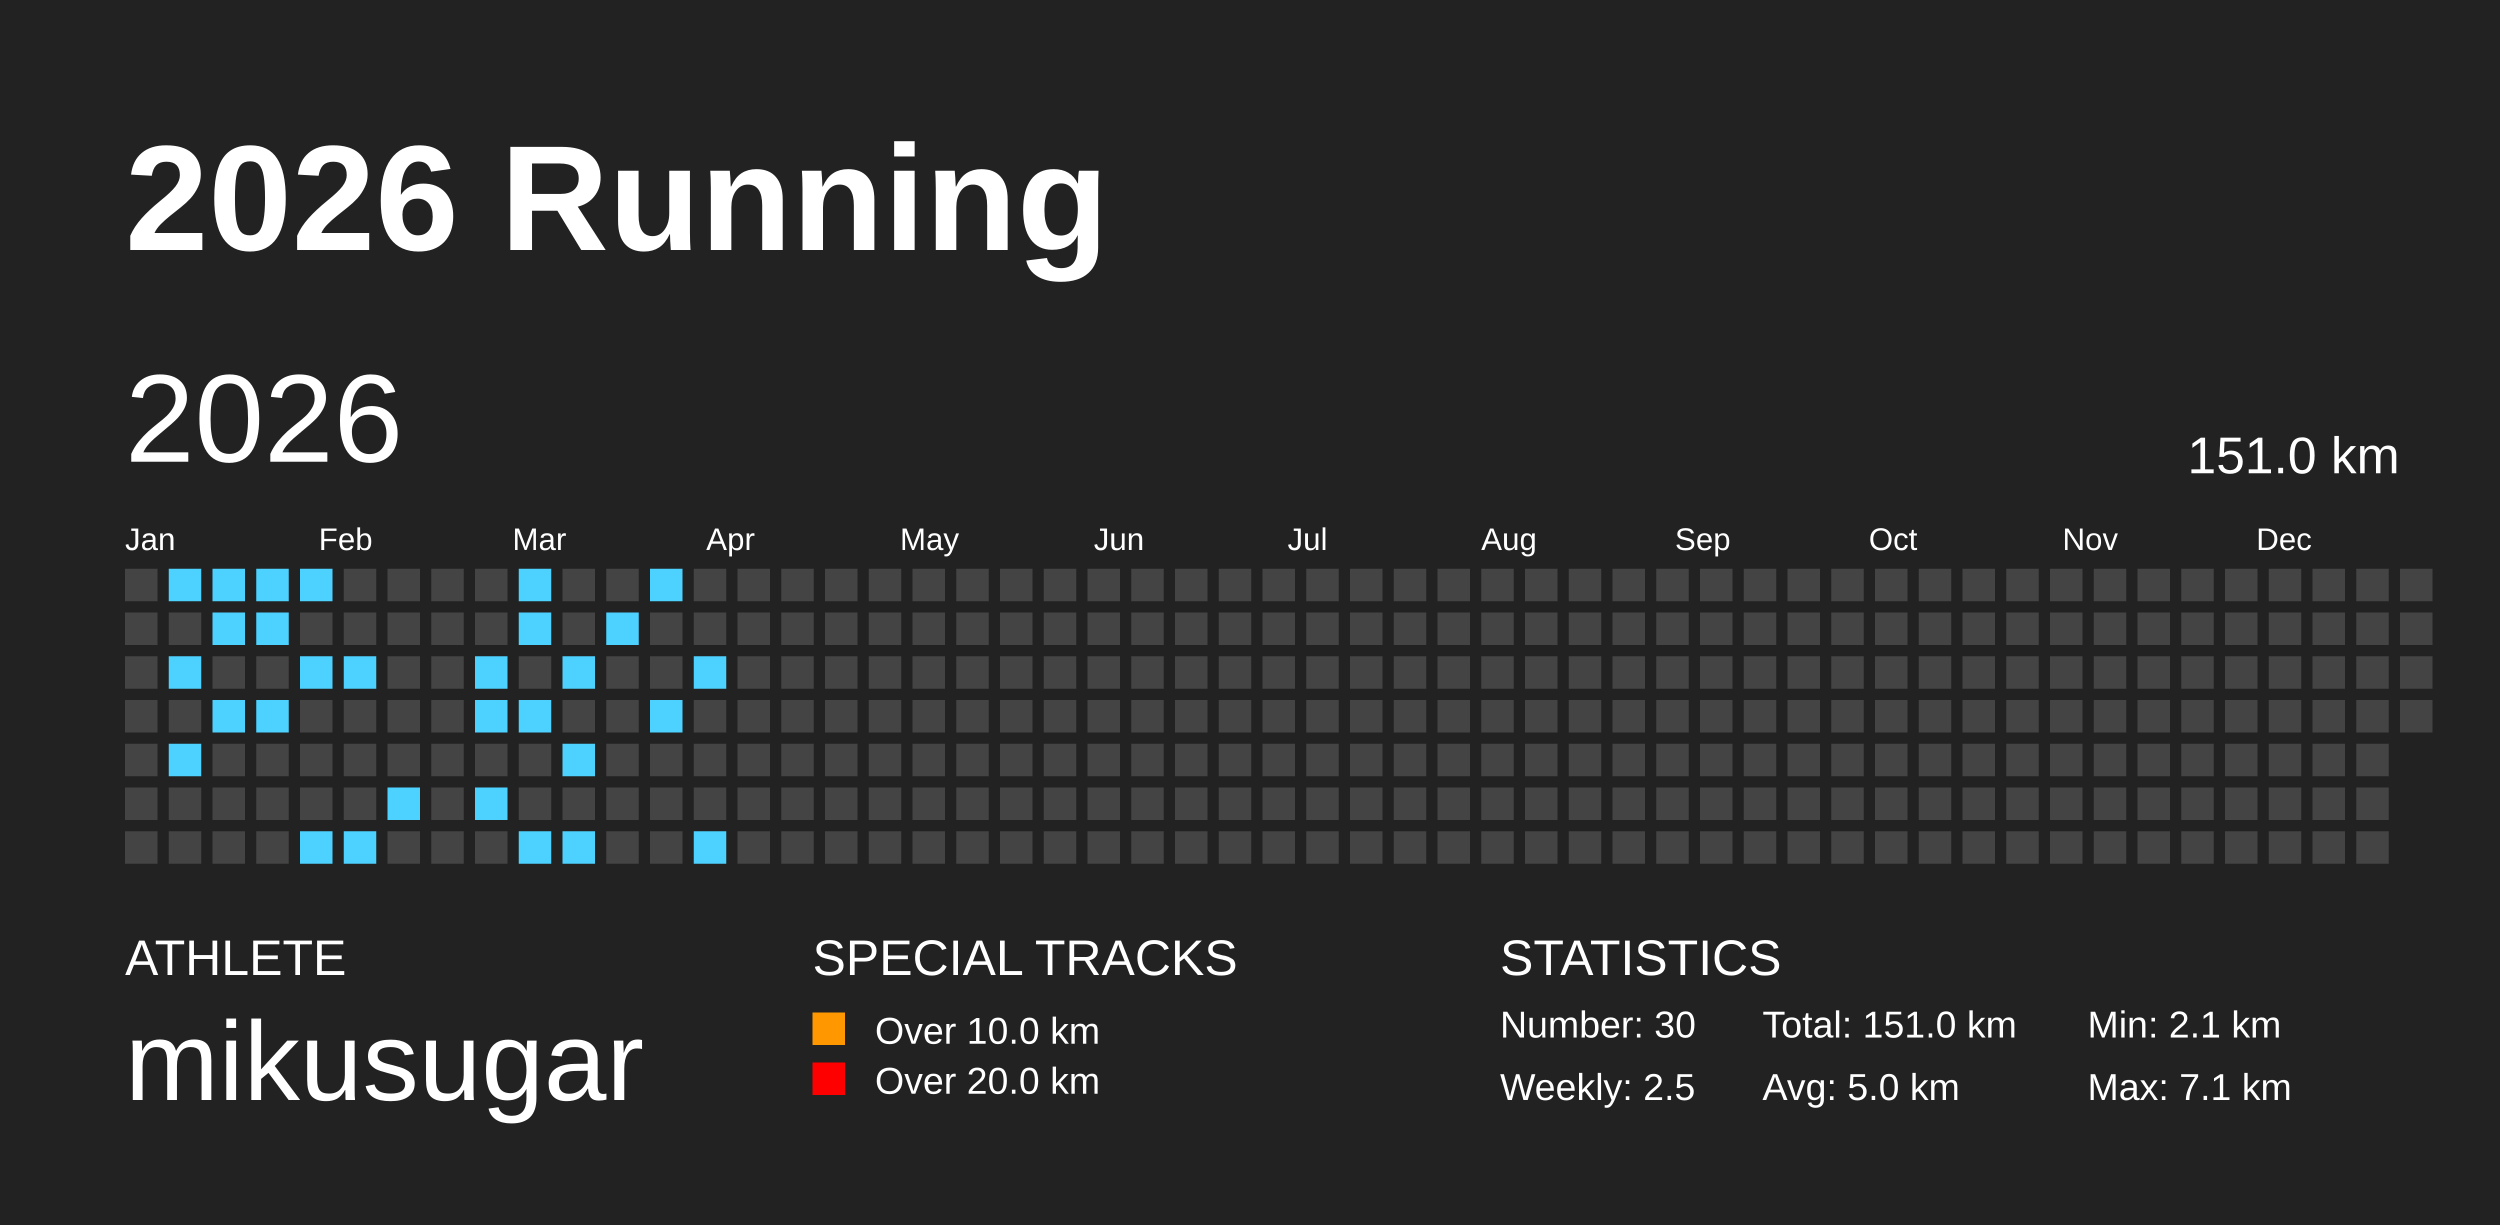
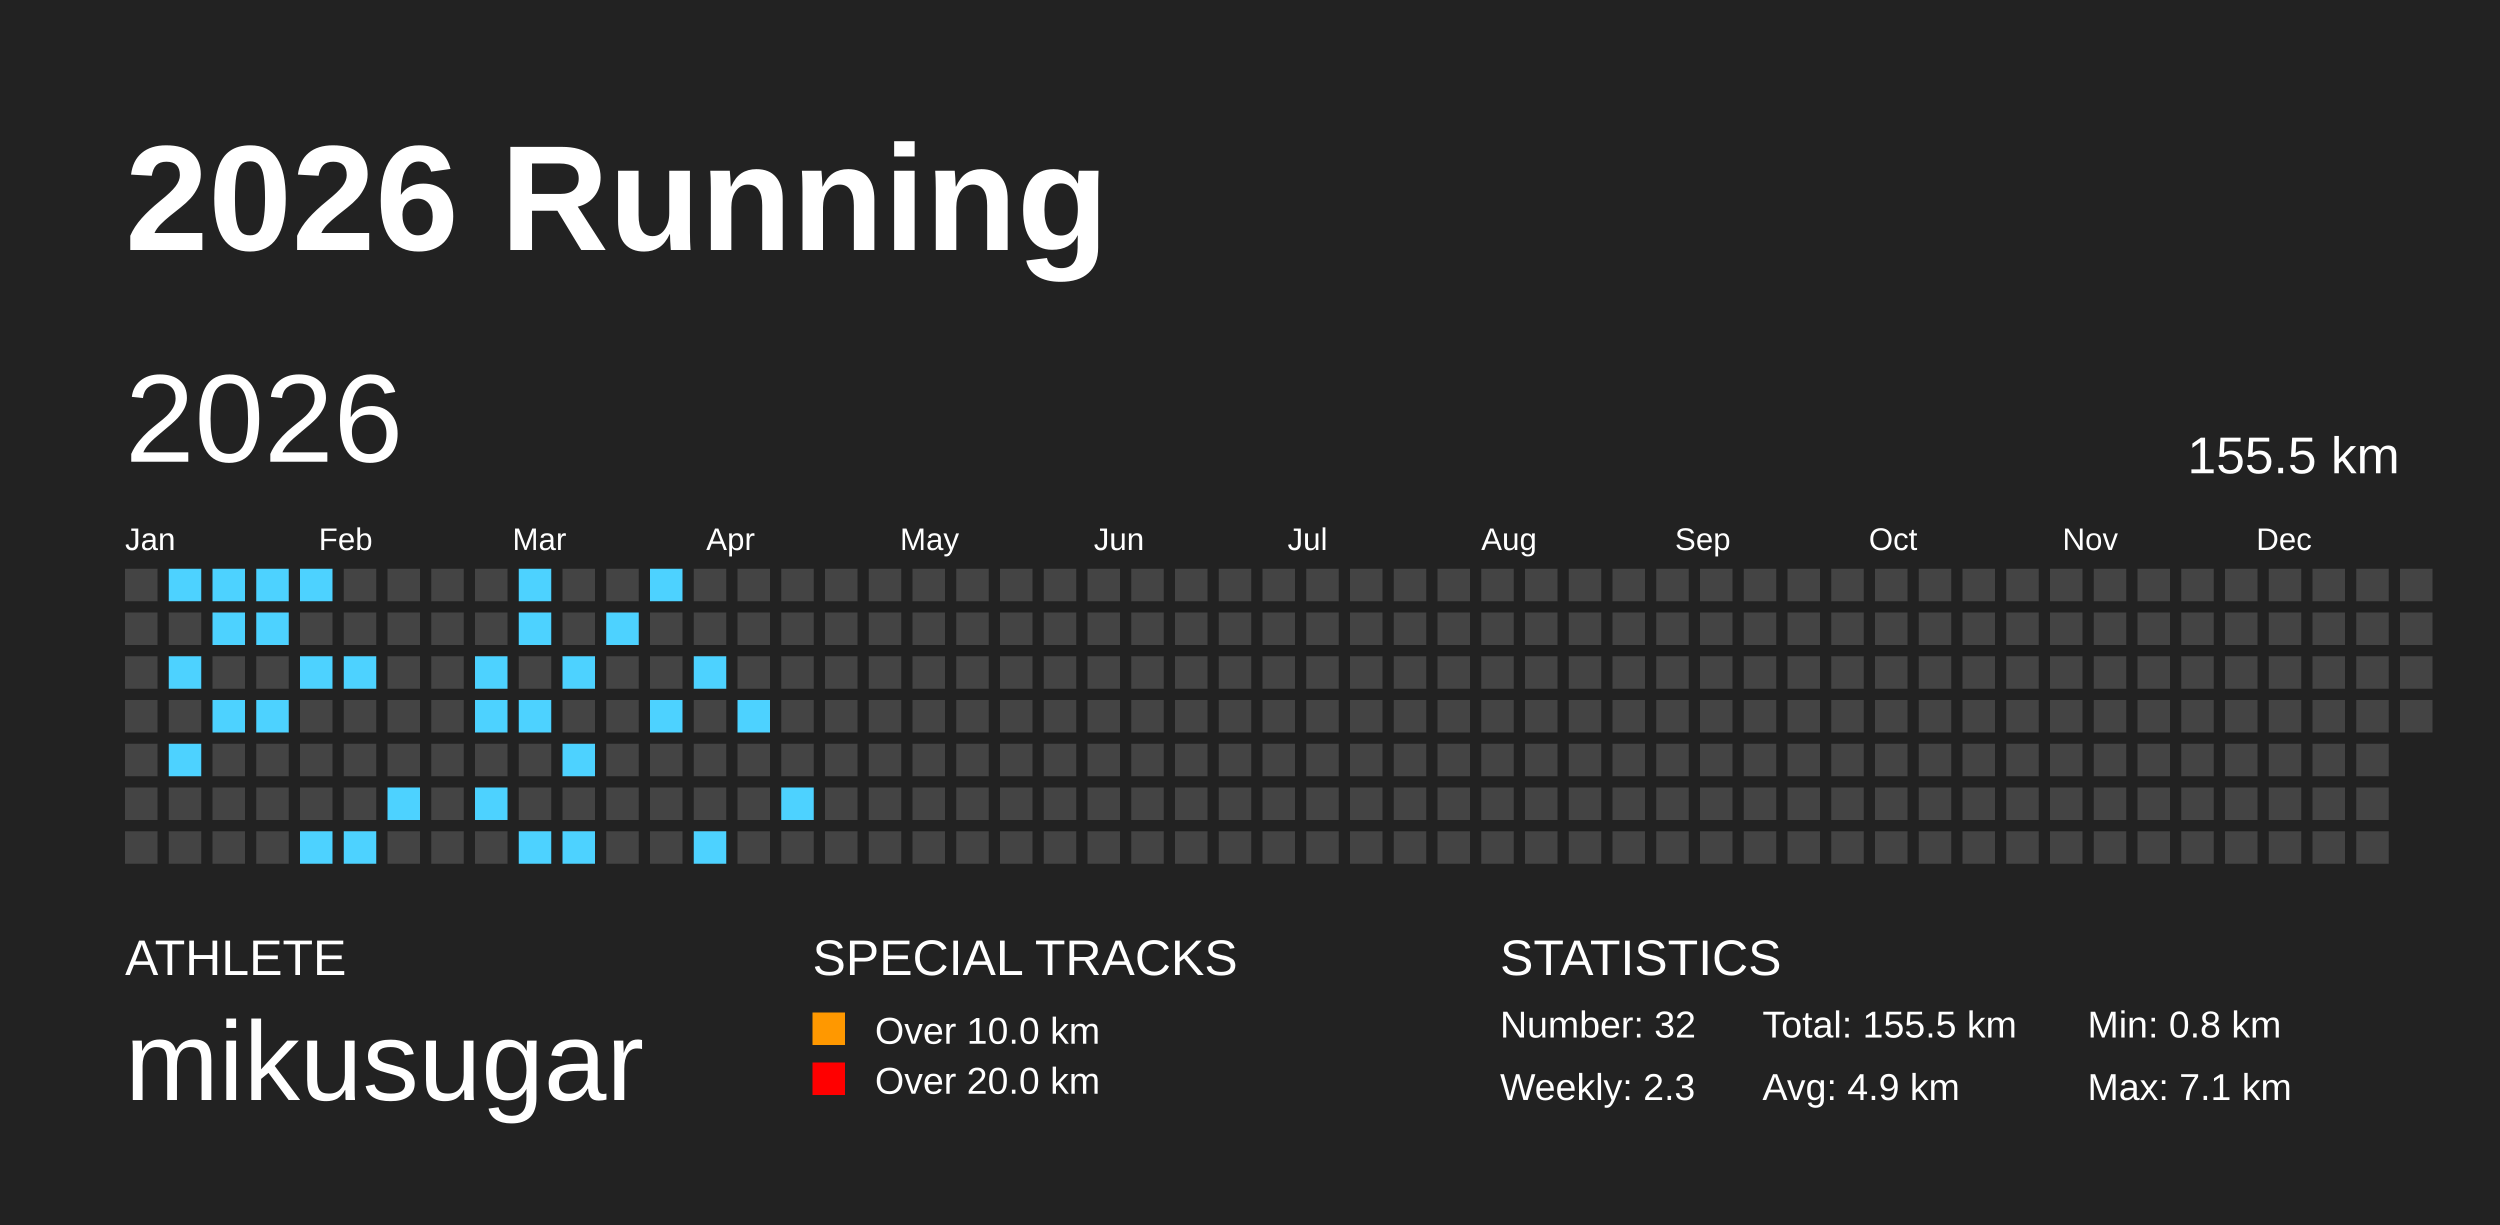
<svg xmlns="http://www.w3.org/2000/svg" baseProfile="full" height="98mm" version="1.1" viewBox="0,0,200,98" width="200mm">
  <defs />
  <rect fill="#222222" height="98" width="200" x="0" y="0" />
  <text fill="#FFFFFF" style="font-size:12px; font-family:Arial; font-weight:bold;" x="10" y="20">2026 Running</text>
  <text fill="#FFFFFF" style="font-size:4px; font-family:Arial" x="10" y="78">ATHLETE</text>
  <text fill="#FFFFFF" style="font-size:9px; font-family:Arial" x="10" y="88">mikusugar</text>
  <text fill="#FFFFFF" style="font-size:4px; font-family:Arial" x="65" y="78">SPECIAL TRACKS</text>
  <rect fill="#ff9800" height="2.6" width="2.6" x="65" y="81" />
  <text fill="#FFFFFF" style="font-size:3px; font-family:Arial" x="70" y="83.5">Over 10.0 km</text>
  <rect fill="red" height="2.6" width="2.6" x="65" y="85" />
  <text fill="#FFFFFF" style="font-size:3px; font-family:Arial" x="70" y="87.5">Over 20.0 km</text>
  <text fill="#FFFFFF" style="font-size:4px; font-family:Arial" x="120" y="78">STATISTICS</text>
-   <text fill="#FFFFFF" style="font-size:3px; font-family:Arial" x="120" y="83">Number: 30</text>
-   <text fill="#FFFFFF" style="font-size:3px; font-family:Arial" x="120" y="88">Weekly: 2.5</text>
-   <text fill="#FFFFFF" style="font-size:3px; font-family:Arial" x="141" y="83">Total: 151.0 km</text>
-   <text fill="#FFFFFF" style="font-size:3px; font-family:Arial" x="141" y="88">Avg: 5.0 km</text>
-   <text fill="#FFFFFF" style="font-size:3px; font-family:Arial" x="167" y="83">Min: 2.1 km</text>
+   <text fill="#FFFFFF" style="font-size:3px; font-family:Arial" x="120" y="83">Number: 32</text>
+   <text fill="#FFFFFF" style="font-size:3px; font-family:Arial" x="120" y="88">Weekly: 2.3</text>
+   <text fill="#FFFFFF" style="font-size:3px; font-family:Arial" x="141" y="83">Total: 155.5 km</text>
+   <text fill="#FFFFFF" style="font-size:3px; font-family:Arial" x="141" y="88">Avg: 4.9 km</text>
+   <text fill="#FFFFFF" style="font-size:3px; font-family:Arial" x="167" y="83">Min: 0.8 km</text>
  <text fill="#FFFFFF" style="font-size:3px; font-family:Arial" x="167" y="88">Max: 7.1 km</text>
  <text dominant-baseline="hanging" fill="#FFFFFF" style="font-size:10.0px; font-family:Arial;" x="10" y="30">2026</text>
-   <text dominant-baseline="hanging" fill="#FFFFFF" style="font-size:4.125px; font-family:Arial;" x="175" y="35">151.0 km</text>
+   <text dominant-baseline="hanging" fill="#FFFFFF" style="font-size:4.125px; font-family:Arial;" x="175" y="35">155.5 km</text>
  <text fill="#FFFFFF" style="font-size:2.5px; font-family:Arial" x="10.0" y="44">Jan</text>
  <text fill="#FFFFFF" style="font-size:2.5px; font-family:Arial" x="25.5" y="44">Feb</text>
  <text fill="#FFFFFF" style="font-size:2.5px; font-family:Arial" x="41.0" y="44">Mar</text>
  <text fill="#FFFFFF" style="font-size:2.5px; font-family:Arial" x="56.5" y="44">Apr</text>
  <text fill="#FFFFFF" style="font-size:2.5px; font-family:Arial" x="72.0" y="44">May</text>
  <text fill="#FFFFFF" style="font-size:2.5px; font-family:Arial" x="87.5" y="44">Jun</text>
  <text fill="#FFFFFF" style="font-size:2.5px; font-family:Arial" x="103.0" y="44">Jul</text>
  <text fill="#FFFFFF" style="font-size:2.5px; font-family:Arial" x="118.5" y="44">Aug</text>
  <text fill="#FFFFFF" style="font-size:2.5px; font-family:Arial" x="134.0" y="44">Sep</text>
  <text fill="#FFFFFF" style="font-size:2.5px; font-family:Arial" x="149.5" y="44">Oct</text>
  <text fill="#FFFFFF" style="font-size:2.5px; font-family:Arial" x="165.0" y="44">Nov</text>
  <text fill="#FFFFFF" style="font-size:2.5px; font-family:Arial" x="180.5" y="44">Dec</text>
  <rect fill="#444444" height="2.6" width="2.6" x="10.0" y="45.5" />
  <rect fill="#444444" height="2.6" width="2.6" x="10.0" y="49.0" />
  <rect fill="#444444" height="2.6" width="2.6" x="10.0" y="52.5" />
  <rect fill="#444444" height="2.6" width="2.6" x="10.0" y="56.0" />
  <rect fill="#444444" height="2.6" width="2.6" x="10.0" y="59.5" />
  <rect fill="#444444" height="2.6" width="2.6" x="10.0" y="63.0" />
  <rect fill="#444444" height="2.6" width="2.6" x="10.0" y="66.5" />
  <rect fill="#4DD2FF" height="2.6" width="2.6" x="13.5" y="45.5" />
  <rect fill="#444444" height="2.6" width="2.6" x="13.5" y="49.0" />
  <rect fill="#4DD2FF" height="2.6" width="2.6" x="13.5" y="52.5" />
  <rect fill="#444444" height="2.6" width="2.6" x="13.5" y="56.0" />
  <rect fill="#4DD2FF" height="2.6" width="2.6" x="13.5" y="59.5" />
  <rect fill="#444444" height="2.6" width="2.6" x="13.5" y="63.0" />
  <rect fill="#444444" height="2.6" width="2.6" x="13.5" y="66.5" />
  <rect fill="#4DD2FF" height="2.6" width="2.6" x="17.0" y="45.5" />
  <rect fill="#4DD2FF" height="2.6" width="2.6" x="17.0" y="49.0" />
  <rect fill="#444444" height="2.6" width="2.6" x="17.0" y="52.5" />
  <rect fill="#4DD2FF" height="2.6" width="2.6" x="17.0" y="56.0" />
  <rect fill="#444444" height="2.6" width="2.6" x="17.0" y="59.5" />
  <rect fill="#444444" height="2.6" width="2.6" x="17.0" y="63.0" />
  <rect fill="#444444" height="2.6" width="2.6" x="17.0" y="66.5" />
  <rect fill="#4DD2FF" height="2.6" width="2.6" x="20.5" y="45.5" />
  <rect fill="#4DD2FF" height="2.6" width="2.6" x="20.5" y="49.0" />
  <rect fill="#444444" height="2.6" width="2.6" x="20.5" y="52.5" />
  <rect fill="#4DD2FF" height="2.6" width="2.6" x="20.5" y="56.0" />
  <rect fill="#444444" height="2.6" width="2.6" x="20.5" y="59.5" />
  <rect fill="#444444" height="2.6" width="2.6" x="20.5" y="63.0" />
  <rect fill="#444444" height="2.6" width="2.6" x="20.5" y="66.5" />
  <rect fill="#4DD2FF" height="2.6" width="2.6" x="24.0" y="45.5" />
  <rect fill="#444444" height="2.6" width="2.6" x="24.0" y="49.0" />
  <rect fill="#4DD2FF" height="2.6" width="2.6" x="24.0" y="52.5" />
  <rect fill="#444444" height="2.6" width="2.6" x="24.0" y="56.0" />
  <rect fill="#444444" height="2.6" width="2.6" x="24.0" y="59.5" />
  <rect fill="#444444" height="2.6" width="2.6" x="24.0" y="63.0" />
  <rect fill="#4DD2FF" height="2.6" width="2.6" x="24.0" y="66.5" />
  <rect fill="#444444" height="2.6" width="2.6" x="27.5" y="45.5" />
  <rect fill="#444444" height="2.6" width="2.6" x="27.5" y="49.0" />
  <rect fill="#4DD2FF" height="2.6" width="2.6" x="27.5" y="52.5" />
  <rect fill="#444444" height="2.6" width="2.6" x="27.5" y="56.0" />
  <rect fill="#444444" height="2.6" width="2.6" x="27.5" y="59.5" />
  <rect fill="#444444" height="2.6" width="2.6" x="27.5" y="63.0" />
  <rect fill="#4DD2FF" height="2.6" width="2.6" x="27.5" y="66.5" />
  <rect fill="#444444" height="2.6" width="2.6" x="31.0" y="45.5" />
  <rect fill="#444444" height="2.6" width="2.6" x="31.0" y="49.0" />
  <rect fill="#444444" height="2.6" width="2.6" x="31.0" y="52.5" />
  <rect fill="#444444" height="2.6" width="2.6" x="31.0" y="56.0" />
  <rect fill="#444444" height="2.6" width="2.6" x="31.0" y="59.5" />
  <rect fill="#4DD2FF" height="2.6" width="2.6" x="31.0" y="63.0" />
  <rect fill="#444444" height="2.6" width="2.6" x="31.0" y="66.5" />
  <rect fill="#444444" height="2.6" width="2.6" x="34.5" y="45.5" />
  <rect fill="#444444" height="2.6" width="2.6" x="34.5" y="49.0" />
  <rect fill="#444444" height="2.6" width="2.6" x="34.5" y="52.5" />
  <rect fill="#444444" height="2.6" width="2.6" x="34.5" y="56.0" />
  <rect fill="#444444" height="2.6" width="2.6" x="34.5" y="59.5" />
  <rect fill="#444444" height="2.6" width="2.6" x="34.5" y="63.0" />
  <rect fill="#444444" height="2.6" width="2.6" x="34.5" y="66.5" />
  <rect fill="#444444" height="2.6" width="2.6" x="38.0" y="45.5" />
  <rect fill="#444444" height="2.6" width="2.6" x="38.0" y="49.0" />
  <rect fill="#4DD2FF" height="2.6" width="2.6" x="38.0" y="52.5" />
  <rect fill="#4DD2FF" height="2.6" width="2.6" x="38.0" y="56.0" />
  <rect fill="#444444" height="2.6" width="2.6" x="38.0" y="59.5" />
  <rect fill="#4DD2FF" height="2.6" width="2.6" x="38.0" y="63.0" />
  <rect fill="#444444" height="2.6" width="2.6" x="38.0" y="66.5" />
  <rect fill="#4DD2FF" height="2.6" width="2.6" x="41.5" y="45.5" />
  <rect fill="#4DD2FF" height="2.6" width="2.6" x="41.5" y="49.0" />
  <rect fill="#444444" height="2.6" width="2.6" x="41.5" y="52.5" />
  <rect fill="#4DD2FF" height="2.6" width="2.6" x="41.5" y="56.0" />
  <rect fill="#444444" height="2.6" width="2.6" x="41.5" y="59.5" />
  <rect fill="#444444" height="2.6" width="2.6" x="41.5" y="63.0" />
  <rect fill="#4DD2FF" height="2.6" width="2.6" x="41.5" y="66.5" />
  <rect fill="#444444" height="2.6" width="2.6" x="45.0" y="45.5" />
  <rect fill="#444444" height="2.6" width="2.6" x="45.0" y="49.0" />
  <rect fill="#4DD2FF" height="2.6" width="2.6" x="45.0" y="52.5" />
  <rect fill="#444444" height="2.6" width="2.6" x="45.0" y="56.0" />
  <rect fill="#4DD2FF" height="2.6" width="2.6" x="45.0" y="59.5" />
  <rect fill="#444444" height="2.6" width="2.6" x="45.0" y="63.0" />
  <rect fill="#4DD2FF" height="2.6" width="2.6" x="45.0" y="66.5" />
  <rect fill="#444444" height="2.6" width="2.6" x="48.5" y="45.5" />
  <rect fill="#4DD2FF" height="2.6" width="2.6" x="48.5" y="49.0" />
  <rect fill="#444444" height="2.6" width="2.6" x="48.5" y="52.5" />
  <rect fill="#444444" height="2.6" width="2.6" x="48.5" y="56.0" />
  <rect fill="#444444" height="2.6" width="2.6" x="48.5" y="59.5" />
  <rect fill="#444444" height="2.6" width="2.6" x="48.5" y="63.0" />
  <rect fill="#444444" height="2.6" width="2.6" x="48.5" y="66.5" />
  <rect fill="#4DD2FF" height="2.6" width="2.6" x="52.0" y="45.5" />
  <rect fill="#444444" height="2.6" width="2.6" x="52.0" y="49.0" />
  <rect fill="#444444" height="2.6" width="2.6" x="52.0" y="52.5" />
  <rect fill="#4DD2FF" height="2.6" width="2.6" x="52.0" y="56.0" />
  <rect fill="#444444" height="2.6" width="2.6" x="52.0" y="59.5" />
  <rect fill="#444444" height="2.6" width="2.6" x="52.0" y="63.0" />
  <rect fill="#444444" height="2.6" width="2.6" x="52.0" y="66.5" />
  <rect fill="#444444" height="2.6" width="2.6" x="55.5" y="45.5" />
  <rect fill="#444444" height="2.6" width="2.6" x="55.5" y="49.0" />
  <rect fill="#4DD2FF" height="2.6" width="2.6" x="55.5" y="52.5" />
  <rect fill="#444444" height="2.6" width="2.6" x="55.5" y="56.0" />
  <rect fill="#444444" height="2.6" width="2.6" x="55.5" y="59.5" />
  <rect fill="#444444" height="2.6" width="2.6" x="55.5" y="63.0" />
  <rect fill="#4DD2FF" height="2.6" width="2.6" x="55.5" y="66.5" />
  <rect fill="#444444" height="2.6" width="2.6" x="59.0" y="45.5" />
  <rect fill="#444444" height="2.6" width="2.6" x="59.0" y="49.0" />
  <rect fill="#444444" height="2.6" width="2.6" x="59.0" y="52.5" />
-   <rect fill="#444444" height="2.6" width="2.6" x="59.0" y="56.0" />
+   <rect fill="#4DD2FF" height="2.6" width="2.6" x="59.0" y="56.0" />
  <rect fill="#444444" height="2.6" width="2.6" x="59.0" y="59.5" />
  <rect fill="#444444" height="2.6" width="2.6" x="59.0" y="63.0" />
  <rect fill="#444444" height="2.6" width="2.6" x="59.0" y="66.5" />
  <rect fill="#444444" height="2.6" width="2.6" x="62.5" y="45.5" />
  <rect fill="#444444" height="2.6" width="2.6" x="62.5" y="49.0" />
  <rect fill="#444444" height="2.6" width="2.6" x="62.5" y="52.5" />
  <rect fill="#444444" height="2.6" width="2.6" x="62.5" y="56.0" />
  <rect fill="#444444" height="2.6" width="2.6" x="62.5" y="59.5" />
-   <rect fill="#444444" height="2.6" width="2.6" x="62.5" y="63.0" />
+   <rect fill="#4DD2FF" height="2.6" width="2.6" x="62.5" y="63.0" />
  <rect fill="#444444" height="2.6" width="2.6" x="62.5" y="66.5" />
  <rect fill="#444444" height="2.6" width="2.6" x="66.0" y="45.5" />
  <rect fill="#444444" height="2.6" width="2.6" x="66.0" y="49.0" />
  <rect fill="#444444" height="2.6" width="2.6" x="66.0" y="52.5" />
  <rect fill="#444444" height="2.6" width="2.6" x="66.0" y="56.0" />
  <rect fill="#444444" height="2.6" width="2.6" x="66.0" y="59.5" />
  <rect fill="#444444" height="2.6" width="2.6" x="66.0" y="63.0" />
  <rect fill="#444444" height="2.6" width="2.6" x="66.0" y="66.5" />
  <rect fill="#444444" height="2.6" width="2.6" x="69.5" y="45.5" />
  <rect fill="#444444" height="2.6" width="2.6" x="69.5" y="49.0" />
  <rect fill="#444444" height="2.6" width="2.6" x="69.5" y="52.5" />
  <rect fill="#444444" height="2.6" width="2.6" x="69.5" y="56.0" />
  <rect fill="#444444" height="2.6" width="2.6" x="69.5" y="59.5" />
  <rect fill="#444444" height="2.6" width="2.6" x="69.5" y="63.0" />
  <rect fill="#444444" height="2.6" width="2.6" x="69.5" y="66.5" />
  <rect fill="#444444" height="2.6" width="2.6" x="73.0" y="45.5" />
  <rect fill="#444444" height="2.6" width="2.6" x="73.0" y="49.0" />
  <rect fill="#444444" height="2.6" width="2.6" x="73.0" y="52.5" />
  <rect fill="#444444" height="2.6" width="2.6" x="73.0" y="56.0" />
  <rect fill="#444444" height="2.6" width="2.6" x="73.0" y="59.5" />
  <rect fill="#444444" height="2.6" width="2.6" x="73.0" y="63.0" />
  <rect fill="#444444" height="2.6" width="2.6" x="73.0" y="66.5" />
  <rect fill="#444444" height="2.6" width="2.6" x="76.5" y="45.5" />
  <rect fill="#444444" height="2.6" width="2.6" x="76.5" y="49.0" />
  <rect fill="#444444" height="2.6" width="2.6" x="76.5" y="52.5" />
  <rect fill="#444444" height="2.6" width="2.6" x="76.5" y="56.0" />
  <rect fill="#444444" height="2.6" width="2.6" x="76.5" y="59.5" />
  <rect fill="#444444" height="2.6" width="2.6" x="76.5" y="63.0" />
  <rect fill="#444444" height="2.6" width="2.6" x="76.5" y="66.5" />
  <rect fill="#444444" height="2.6" width="2.6" x="80.0" y="45.5" />
  <rect fill="#444444" height="2.6" width="2.6" x="80.0" y="49.0" />
  <rect fill="#444444" height="2.6" width="2.6" x="80.0" y="52.5" />
  <rect fill="#444444" height="2.6" width="2.6" x="80.0" y="56.0" />
  <rect fill="#444444" height="2.6" width="2.6" x="80.0" y="59.5" />
  <rect fill="#444444" height="2.6" width="2.6" x="80.0" y="63.0" />
  <rect fill="#444444" height="2.6" width="2.6" x="80.0" y="66.5" />
  <rect fill="#444444" height="2.6" width="2.6" x="83.5" y="45.5" />
  <rect fill="#444444" height="2.6" width="2.6" x="83.5" y="49.0" />
  <rect fill="#444444" height="2.6" width="2.6" x="83.5" y="52.5" />
  <rect fill="#444444" height="2.6" width="2.6" x="83.5" y="56.0" />
  <rect fill="#444444" height="2.6" width="2.6" x="83.5" y="59.5" />
  <rect fill="#444444" height="2.6" width="2.6" x="83.5" y="63.0" />
  <rect fill="#444444" height="2.6" width="2.6" x="83.5" y="66.5" />
  <rect fill="#444444" height="2.6" width="2.6" x="87.0" y="45.5" />
  <rect fill="#444444" height="2.6" width="2.6" x="87.0" y="49.0" />
  <rect fill="#444444" height="2.6" width="2.6" x="87.0" y="52.5" />
  <rect fill="#444444" height="2.6" width="2.6" x="87.0" y="56.0" />
  <rect fill="#444444" height="2.6" width="2.6" x="87.0" y="59.5" />
  <rect fill="#444444" height="2.6" width="2.6" x="87.0" y="63.0" />
  <rect fill="#444444" height="2.6" width="2.6" x="87.0" y="66.5" />
  <rect fill="#444444" height="2.6" width="2.6" x="90.5" y="45.5" />
  <rect fill="#444444" height="2.6" width="2.6" x="90.5" y="49.0" />
  <rect fill="#444444" height="2.6" width="2.6" x="90.5" y="52.5" />
  <rect fill="#444444" height="2.6" width="2.6" x="90.5" y="56.0" />
  <rect fill="#444444" height="2.6" width="2.6" x="90.5" y="59.5" />
  <rect fill="#444444" height="2.6" width="2.6" x="90.5" y="63.0" />
  <rect fill="#444444" height="2.6" width="2.6" x="90.5" y="66.5" />
  <rect fill="#444444" height="2.6" width="2.6" x="94.0" y="45.5" />
  <rect fill="#444444" height="2.6" width="2.6" x="94.0" y="49.0" />
  <rect fill="#444444" height="2.6" width="2.6" x="94.0" y="52.5" />
  <rect fill="#444444" height="2.6" width="2.6" x="94.0" y="56.0" />
  <rect fill="#444444" height="2.6" width="2.6" x="94.0" y="59.5" />
  <rect fill="#444444" height="2.6" width="2.6" x="94.0" y="63.0" />
  <rect fill="#444444" height="2.6" width="2.6" x="94.0" y="66.5" />
  <rect fill="#444444" height="2.6" width="2.6" x="97.5" y="45.5" />
  <rect fill="#444444" height="2.6" width="2.6" x="97.5" y="49.0" />
  <rect fill="#444444" height="2.6" width="2.6" x="97.5" y="52.5" />
  <rect fill="#444444" height="2.6" width="2.6" x="97.5" y="56.0" />
  <rect fill="#444444" height="2.6" width="2.6" x="97.5" y="59.5" />
  <rect fill="#444444" height="2.6" width="2.6" x="97.5" y="63.0" />
  <rect fill="#444444" height="2.6" width="2.6" x="97.5" y="66.5" />
  <rect fill="#444444" height="2.6" width="2.6" x="101.0" y="45.5" />
  <rect fill="#444444" height="2.6" width="2.6" x="101.0" y="49.0" />
  <rect fill="#444444" height="2.6" width="2.6" x="101.0" y="52.5" />
  <rect fill="#444444" height="2.6" width="2.6" x="101.0" y="56.0" />
  <rect fill="#444444" height="2.6" width="2.6" x="101.0" y="59.5" />
  <rect fill="#444444" height="2.6" width="2.6" x="101.0" y="63.0" />
  <rect fill="#444444" height="2.6" width="2.6" x="101.0" y="66.5" />
  <rect fill="#444444" height="2.6" width="2.6" x="104.5" y="45.5" />
  <rect fill="#444444" height="2.6" width="2.6" x="104.5" y="49.0" />
  <rect fill="#444444" height="2.6" width="2.6" x="104.5" y="52.5" />
  <rect fill="#444444" height="2.6" width="2.6" x="104.5" y="56.0" />
  <rect fill="#444444" height="2.6" width="2.6" x="104.5" y="59.5" />
  <rect fill="#444444" height="2.6" width="2.6" x="104.5" y="63.0" />
  <rect fill="#444444" height="2.6" width="2.6" x="104.5" y="66.5" />
  <rect fill="#444444" height="2.6" width="2.6" x="108.0" y="45.5" />
  <rect fill="#444444" height="2.6" width="2.6" x="108.0" y="49.0" />
  <rect fill="#444444" height="2.6" width="2.6" x="108.0" y="52.5" />
  <rect fill="#444444" height="2.6" width="2.6" x="108.0" y="56.0" />
  <rect fill="#444444" height="2.6" width="2.6" x="108.0" y="59.5" />
  <rect fill="#444444" height="2.6" width="2.6" x="108.0" y="63.0" />
  <rect fill="#444444" height="2.6" width="2.6" x="108.0" y="66.5" />
  <rect fill="#444444" height="2.6" width="2.6" x="111.5" y="45.5" />
  <rect fill="#444444" height="2.6" width="2.6" x="111.5" y="49.0" />
  <rect fill="#444444" height="2.6" width="2.6" x="111.5" y="52.5" />
  <rect fill="#444444" height="2.6" width="2.6" x="111.5" y="56.0" />
  <rect fill="#444444" height="2.6" width="2.6" x="111.5" y="59.5" />
  <rect fill="#444444" height="2.6" width="2.6" x="111.5" y="63.0" />
  <rect fill="#444444" height="2.6" width="2.6" x="111.5" y="66.5" />
  <rect fill="#444444" height="2.6" width="2.6" x="115.0" y="45.5" />
  <rect fill="#444444" height="2.6" width="2.6" x="115.0" y="49.0" />
  <rect fill="#444444" height="2.6" width="2.6" x="115.0" y="52.5" />
  <rect fill="#444444" height="2.6" width="2.6" x="115.0" y="56.0" />
  <rect fill="#444444" height="2.6" width="2.6" x="115.0" y="59.5" />
  <rect fill="#444444" height="2.6" width="2.6" x="115.0" y="63.0" />
  <rect fill="#444444" height="2.6" width="2.6" x="115.0" y="66.5" />
  <rect fill="#444444" height="2.6" width="2.6" x="118.5" y="45.5" />
  <rect fill="#444444" height="2.6" width="2.6" x="118.5" y="49.0" />
  <rect fill="#444444" height="2.6" width="2.6" x="118.5" y="52.5" />
  <rect fill="#444444" height="2.6" width="2.6" x="118.5" y="56.0" />
  <rect fill="#444444" height="2.6" width="2.6" x="118.5" y="59.5" />
  <rect fill="#444444" height="2.6" width="2.6" x="118.5" y="63.0" />
  <rect fill="#444444" height="2.6" width="2.6" x="118.5" y="66.5" />
  <rect fill="#444444" height="2.6" width="2.6" x="122.0" y="45.5" />
  <rect fill="#444444" height="2.6" width="2.6" x="122.0" y="49.0" />
  <rect fill="#444444" height="2.6" width="2.6" x="122.0" y="52.5" />
  <rect fill="#444444" height="2.6" width="2.6" x="122.0" y="56.0" />
  <rect fill="#444444" height="2.6" width="2.6" x="122.0" y="59.5" />
  <rect fill="#444444" height="2.6" width="2.6" x="122.0" y="63.0" />
  <rect fill="#444444" height="2.6" width="2.6" x="122.0" y="66.5" />
  <rect fill="#444444" height="2.6" width="2.6" x="125.5" y="45.5" />
  <rect fill="#444444" height="2.6" width="2.6" x="125.5" y="49.0" />
  <rect fill="#444444" height="2.6" width="2.6" x="125.5" y="52.5" />
  <rect fill="#444444" height="2.6" width="2.6" x="125.5" y="56.0" />
  <rect fill="#444444" height="2.6" width="2.6" x="125.5" y="59.5" />
  <rect fill="#444444" height="2.6" width="2.6" x="125.5" y="63.0" />
  <rect fill="#444444" height="2.6" width="2.6" x="125.5" y="66.5" />
  <rect fill="#444444" height="2.6" width="2.6" x="129.0" y="45.5" />
  <rect fill="#444444" height="2.6" width="2.6" x="129.0" y="49.0" />
  <rect fill="#444444" height="2.6" width="2.6" x="129.0" y="52.5" />
  <rect fill="#444444" height="2.6" width="2.6" x="129.0" y="56.0" />
  <rect fill="#444444" height="2.6" width="2.6" x="129.0" y="59.5" />
  <rect fill="#444444" height="2.6" width="2.6" x="129.0" y="63.0" />
  <rect fill="#444444" height="2.6" width="2.6" x="129.0" y="66.5" />
  <rect fill="#444444" height="2.6" width="2.6" x="132.5" y="45.5" />
  <rect fill="#444444" height="2.6" width="2.6" x="132.5" y="49.0" />
  <rect fill="#444444" height="2.6" width="2.6" x="132.5" y="52.5" />
  <rect fill="#444444" height="2.6" width="2.6" x="132.5" y="56.0" />
  <rect fill="#444444" height="2.6" width="2.6" x="132.5" y="59.5" />
  <rect fill="#444444" height="2.6" width="2.6" x="132.5" y="63.0" />
  <rect fill="#444444" height="2.6" width="2.6" x="132.5" y="66.5" />
  <rect fill="#444444" height="2.6" width="2.6" x="136.0" y="45.5" />
  <rect fill="#444444" height="2.6" width="2.6" x="136.0" y="49.0" />
  <rect fill="#444444" height="2.6" width="2.6" x="136.0" y="52.5" />
  <rect fill="#444444" height="2.6" width="2.6" x="136.0" y="56.0" />
  <rect fill="#444444" height="2.6" width="2.6" x="136.0" y="59.5" />
  <rect fill="#444444" height="2.6" width="2.6" x="136.0" y="63.0" />
  <rect fill="#444444" height="2.6" width="2.6" x="136.0" y="66.5" />
  <rect fill="#444444" height="2.6" width="2.6" x="139.5" y="45.5" />
  <rect fill="#444444" height="2.6" width="2.6" x="139.5" y="49.0" />
  <rect fill="#444444" height="2.6" width="2.6" x="139.5" y="52.5" />
  <rect fill="#444444" height="2.6" width="2.6" x="139.5" y="56.0" />
  <rect fill="#444444" height="2.6" width="2.6" x="139.5" y="59.5" />
  <rect fill="#444444" height="2.6" width="2.6" x="139.5" y="63.0" />
  <rect fill="#444444" height="2.6" width="2.6" x="139.5" y="66.5" />
  <rect fill="#444444" height="2.6" width="2.6" x="143.0" y="45.5" />
  <rect fill="#444444" height="2.6" width="2.6" x="143.0" y="49.0" />
  <rect fill="#444444" height="2.6" width="2.6" x="143.0" y="52.5" />
  <rect fill="#444444" height="2.6" width="2.6" x="143.0" y="56.0" />
  <rect fill="#444444" height="2.6" width="2.6" x="143.0" y="59.5" />
  <rect fill="#444444" height="2.6" width="2.6" x="143.0" y="63.0" />
  <rect fill="#444444" height="2.6" width="2.6" x="143.0" y="66.5" />
  <rect fill="#444444" height="2.6" width="2.6" x="146.5" y="45.5" />
  <rect fill="#444444" height="2.6" width="2.6" x="146.5" y="49.0" />
  <rect fill="#444444" height="2.6" width="2.6" x="146.5" y="52.5" />
  <rect fill="#444444" height="2.6" width="2.6" x="146.5" y="56.0" />
  <rect fill="#444444" height="2.6" width="2.6" x="146.5" y="59.5" />
  <rect fill="#444444" height="2.6" width="2.6" x="146.5" y="63.0" />
  <rect fill="#444444" height="2.6" width="2.6" x="146.5" y="66.5" />
  <rect fill="#444444" height="2.6" width="2.6" x="150.0" y="45.5" />
  <rect fill="#444444" height="2.6" width="2.6" x="150.0" y="49.0" />
  <rect fill="#444444" height="2.6" width="2.6" x="150.0" y="52.5" />
  <rect fill="#444444" height="2.6" width="2.6" x="150.0" y="56.0" />
  <rect fill="#444444" height="2.6" width="2.6" x="150.0" y="59.5" />
  <rect fill="#444444" height="2.6" width="2.6" x="150.0" y="63.0" />
  <rect fill="#444444" height="2.6" width="2.6" x="150.0" y="66.5" />
  <rect fill="#444444" height="2.6" width="2.6" x="153.5" y="45.5" />
  <rect fill="#444444" height="2.6" width="2.6" x="153.5" y="49.0" />
  <rect fill="#444444" height="2.6" width="2.6" x="153.5" y="52.5" />
  <rect fill="#444444" height="2.6" width="2.6" x="153.5" y="56.0" />
  <rect fill="#444444" height="2.6" width="2.6" x="153.5" y="59.5" />
  <rect fill="#444444" height="2.6" width="2.6" x="153.5" y="63.0" />
  <rect fill="#444444" height="2.6" width="2.6" x="153.5" y="66.5" />
  <rect fill="#444444" height="2.6" width="2.6" x="157.0" y="45.5" />
  <rect fill="#444444" height="2.6" width="2.6" x="157.0" y="49.0" />
  <rect fill="#444444" height="2.6" width="2.6" x="157.0" y="52.5" />
  <rect fill="#444444" height="2.6" width="2.6" x="157.0" y="56.0" />
  <rect fill="#444444" height="2.6" width="2.6" x="157.0" y="59.5" />
  <rect fill="#444444" height="2.6" width="2.6" x="157.0" y="63.0" />
  <rect fill="#444444" height="2.6" width="2.6" x="157.0" y="66.5" />
  <rect fill="#444444" height="2.6" width="2.6" x="160.5" y="45.5" />
  <rect fill="#444444" height="2.6" width="2.6" x="160.5" y="49.0" />
  <rect fill="#444444" height="2.6" width="2.6" x="160.5" y="52.5" />
  <rect fill="#444444" height="2.6" width="2.6" x="160.5" y="56.0" />
  <rect fill="#444444" height="2.6" width="2.6" x="160.5" y="59.5" />
  <rect fill="#444444" height="2.6" width="2.6" x="160.5" y="63.0" />
  <rect fill="#444444" height="2.6" width="2.6" x="160.5" y="66.5" />
  <rect fill="#444444" height="2.6" width="2.6" x="164.0" y="45.5" />
  <rect fill="#444444" height="2.6" width="2.6" x="164.0" y="49.0" />
  <rect fill="#444444" height="2.6" width="2.6" x="164.0" y="52.5" />
  <rect fill="#444444" height="2.6" width="2.6" x="164.0" y="56.0" />
  <rect fill="#444444" height="2.6" width="2.6" x="164.0" y="59.5" />
  <rect fill="#444444" height="2.6" width="2.6" x="164.0" y="63.0" />
  <rect fill="#444444" height="2.6" width="2.6" x="164.0" y="66.5" />
  <rect fill="#444444" height="2.6" width="2.6" x="167.5" y="45.5" />
  <rect fill="#444444" height="2.6" width="2.6" x="167.5" y="49.0" />
  <rect fill="#444444" height="2.6" width="2.6" x="167.5" y="52.5" />
  <rect fill="#444444" height="2.6" width="2.6" x="167.5" y="56.0" />
  <rect fill="#444444" height="2.6" width="2.6" x="167.5" y="59.5" />
  <rect fill="#444444" height="2.6" width="2.6" x="167.5" y="63.0" />
  <rect fill="#444444" height="2.6" width="2.6" x="167.5" y="66.5" />
  <rect fill="#444444" height="2.6" width="2.6" x="171.0" y="45.5" />
  <rect fill="#444444" height="2.6" width="2.6" x="171.0" y="49.0" />
  <rect fill="#444444" height="2.6" width="2.6" x="171.0" y="52.5" />
  <rect fill="#444444" height="2.6" width="2.6" x="171.0" y="56.0" />
  <rect fill="#444444" height="2.6" width="2.6" x="171.0" y="59.5" />
  <rect fill="#444444" height="2.6" width="2.6" x="171.0" y="63.0" />
  <rect fill="#444444" height="2.6" width="2.6" x="171.0" y="66.5" />
  <rect fill="#444444" height="2.6" width="2.6" x="174.5" y="45.5" />
  <rect fill="#444444" height="2.6" width="2.6" x="174.5" y="49.0" />
  <rect fill="#444444" height="2.6" width="2.6" x="174.5" y="52.5" />
  <rect fill="#444444" height="2.6" width="2.6" x="174.5" y="56.0" />
  <rect fill="#444444" height="2.6" width="2.6" x="174.5" y="59.5" />
  <rect fill="#444444" height="2.6" width="2.6" x="174.5" y="63.0" />
  <rect fill="#444444" height="2.6" width="2.6" x="174.5" y="66.5" />
  <rect fill="#444444" height="2.6" width="2.6" x="178.0" y="45.5" />
  <rect fill="#444444" height="2.6" width="2.6" x="178.0" y="49.0" />
  <rect fill="#444444" height="2.6" width="2.6" x="178.0" y="52.5" />
  <rect fill="#444444" height="2.6" width="2.6" x="178.0" y="56.0" />
  <rect fill="#444444" height="2.6" width="2.6" x="178.0" y="59.5" />
  <rect fill="#444444" height="2.6" width="2.6" x="178.0" y="63.0" />
  <rect fill="#444444" height="2.6" width="2.6" x="178.0" y="66.5" />
  <rect fill="#444444" height="2.6" width="2.6" x="181.5" y="45.5" />
  <rect fill="#444444" height="2.6" width="2.6" x="181.5" y="49.0" />
  <rect fill="#444444" height="2.6" width="2.6" x="181.5" y="52.5" />
  <rect fill="#444444" height="2.6" width="2.6" x="181.5" y="56.0" />
  <rect fill="#444444" height="2.6" width="2.6" x="181.5" y="59.5" />
  <rect fill="#444444" height="2.6" width="2.6" x="181.5" y="63.0" />
  <rect fill="#444444" height="2.6" width="2.6" x="181.5" y="66.5" />
  <rect fill="#444444" height="2.6" width="2.6" x="185.0" y="45.5" />
  <rect fill="#444444" height="2.6" width="2.6" x="185.0" y="49.0" />
  <rect fill="#444444" height="2.6" width="2.6" x="185.0" y="52.5" />
  <rect fill="#444444" height="2.6" width="2.6" x="185.0" y="56.0" />
  <rect fill="#444444" height="2.6" width="2.6" x="185.0" y="59.5" />
  <rect fill="#444444" height="2.6" width="2.6" x="185.0" y="63.0" />
  <rect fill="#444444" height="2.6" width="2.6" x="185.0" y="66.5" />
  <rect fill="#444444" height="2.6" width="2.6" x="188.5" y="45.5" />
  <rect fill="#444444" height="2.6" width="2.6" x="188.5" y="49.0" />
  <rect fill="#444444" height="2.6" width="2.6" x="188.5" y="52.5" />
  <rect fill="#444444" height="2.6" width="2.6" x="188.5" y="56.0" />
  <rect fill="#444444" height="2.6" width="2.6" x="188.5" y="59.5" />
  <rect fill="#444444" height="2.6" width="2.6" x="188.5" y="63.0" />
  <rect fill="#444444" height="2.6" width="2.6" x="188.5" y="66.5" />
  <rect fill="#444444" height="2.6" width="2.6" x="192.0" y="45.5" />
  <rect fill="#444444" height="2.6" width="2.6" x="192.0" y="49.0" />
  <rect fill="#444444" height="2.6" width="2.6" x="192.0" y="52.5" />
  <rect fill="#444444" height="2.6" width="2.6" x="192.0" y="56.0" />
</svg>
